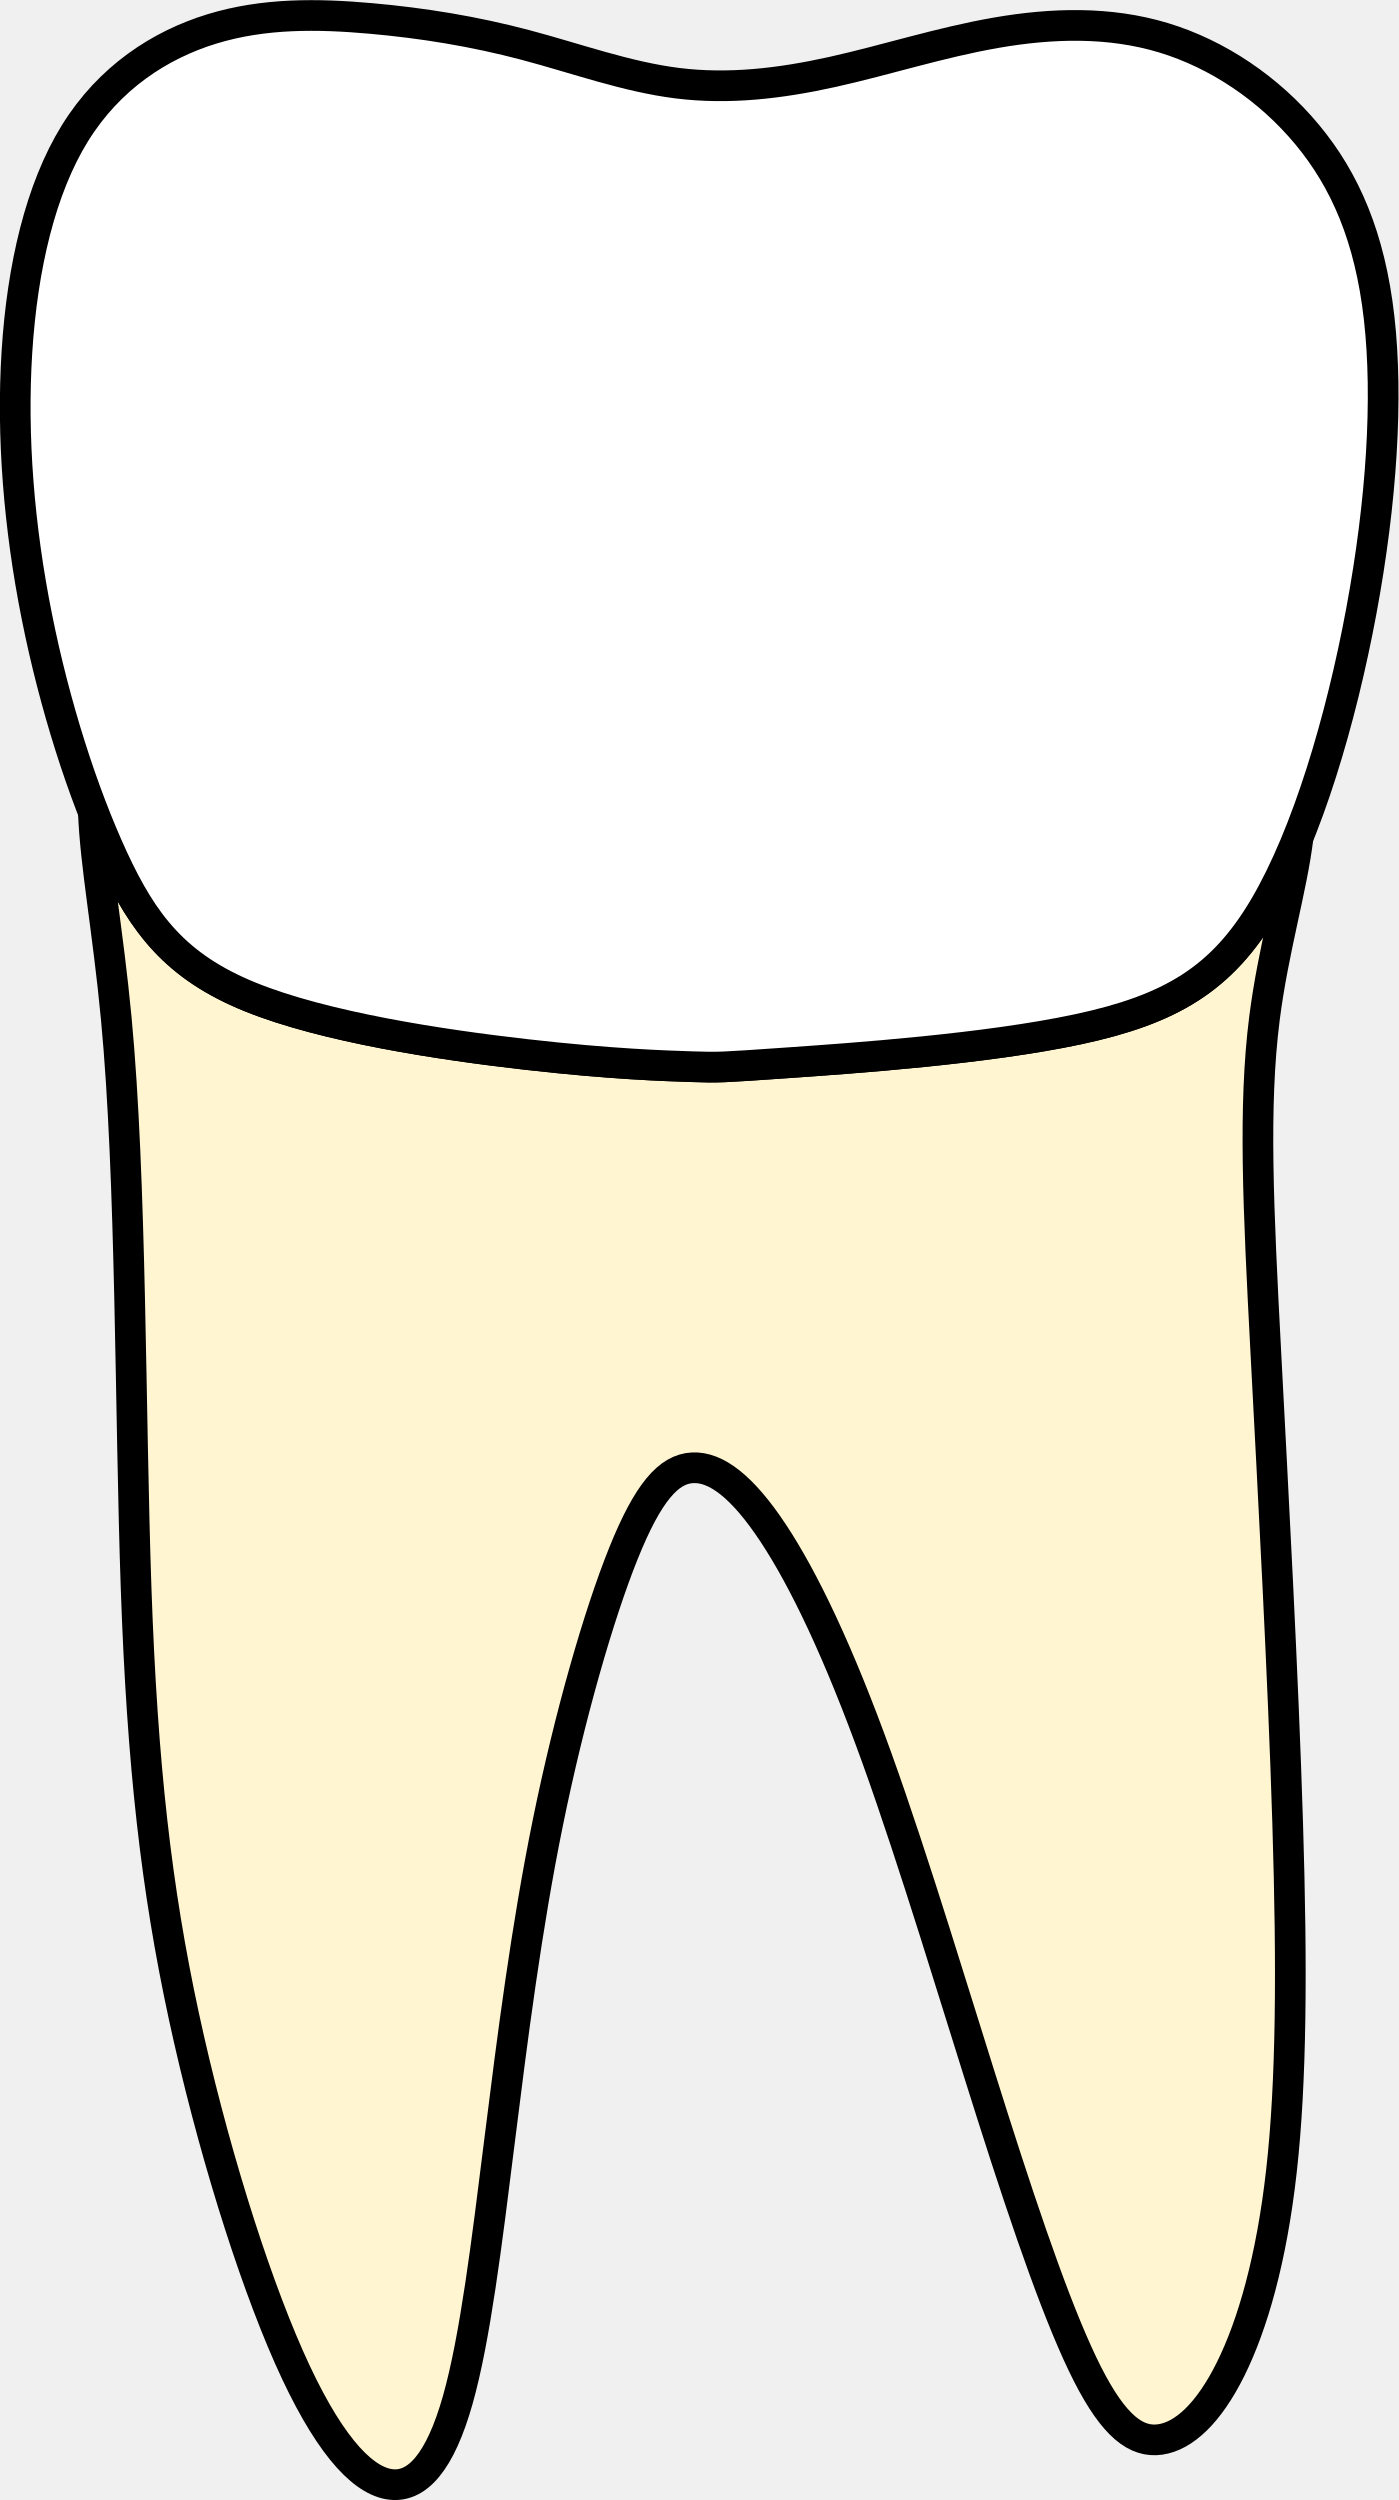
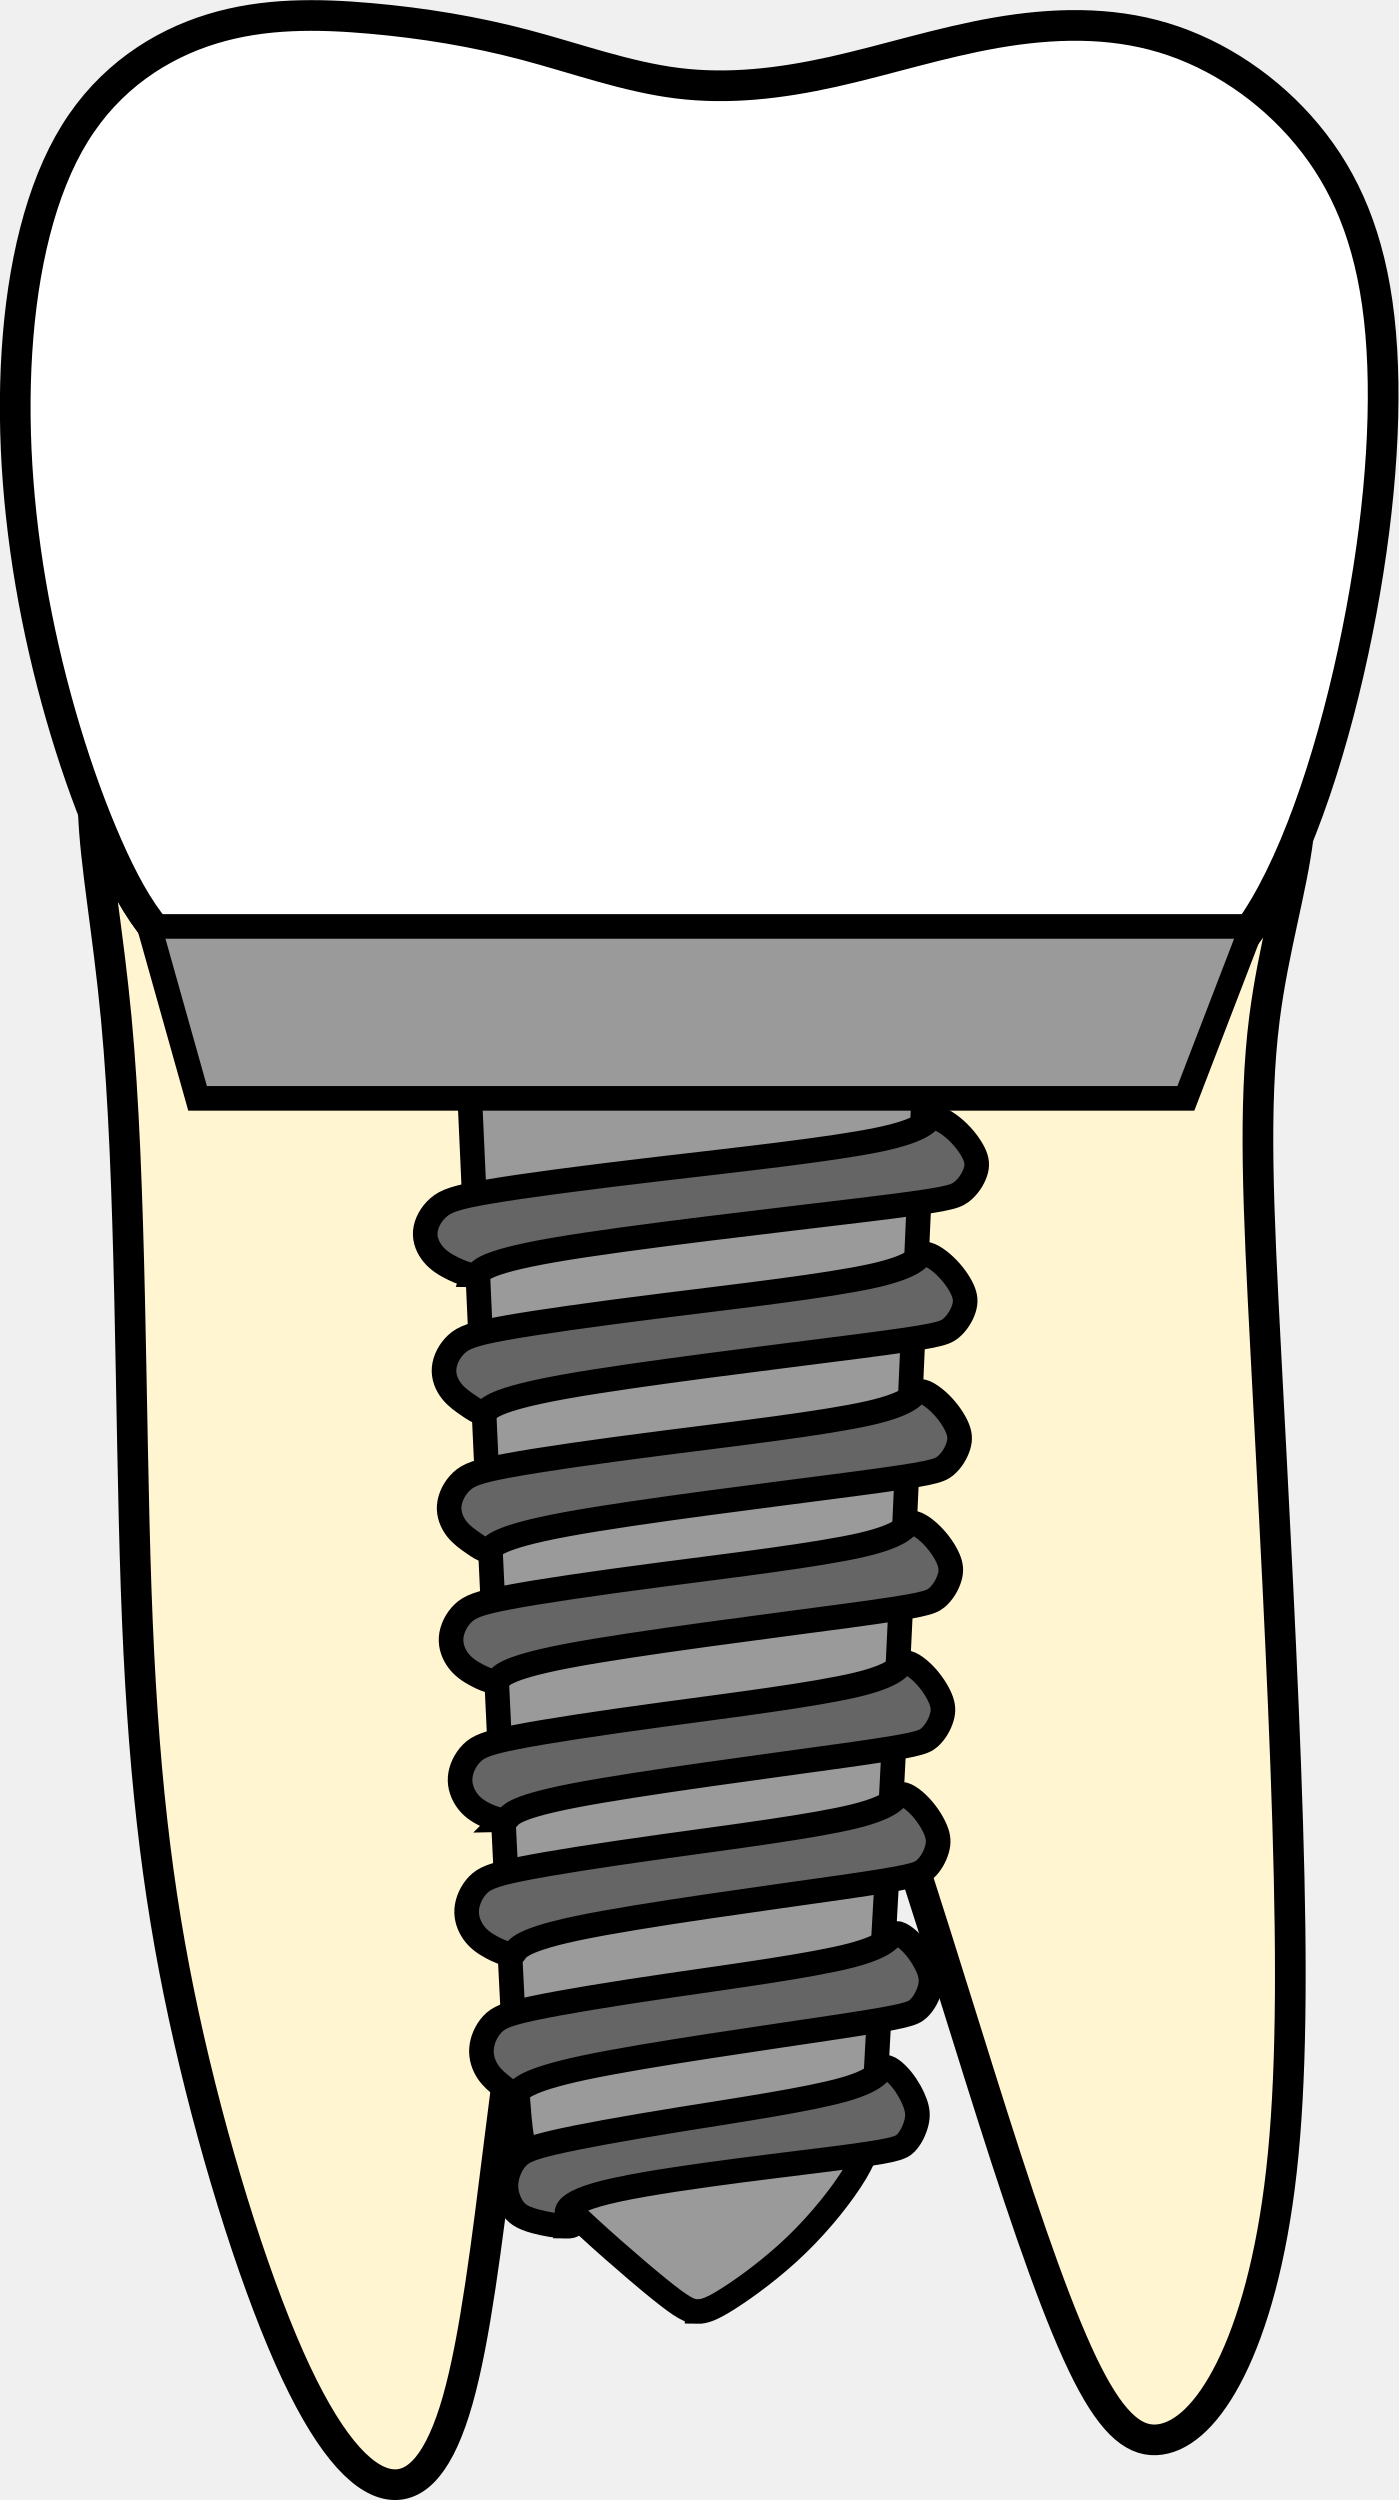
<svg xmlns="http://www.w3.org/2000/svg" width="45.58" height="81.485" viewBox="0 0 45.58 81.485" version="1.1" id="svg1" xml:space="preserve">
  <path id="tooth_36_root" style="display:inline;fill:#fff5d0;fill-opacity:1;stroke:#000000;stroke-width:1;stroke-dasharray:none" d="m 3.043,26.466 c 0.208,0.533 0.42,1.044 0.638,1.513 0.985,2.126 2.038,3.524 4.467,4.512 2.429,0.988 6.232,1.563 9.011,1.879 2.779,0.316 4.533,0.372 5.41,0.399 0.877,0.027 0.878,0.027 3.05,-0.124 2.172,-0.151 6.515,-0.454 9.524,-1.098 3.009,-0.645 4.682,-1.632 6.071,-3.991 0.39,-0.662 0.756,-1.438 1.098,-2.281 -0.2,1.678 -0.81,3.655 -1.098,5.917 -0.364,2.867 -0.202,6.186 0.041,10.822 0.243,4.636 0.567,10.588 0.715,15.389 0.148,4.801 0.123,8.45 -0.201,11.345 -0.324,2.894 -0.945,5.033 -1.66,6.473 -0.715,1.44 -1.525,2.182 -2.294,2.291 -0.769,0.11 -1.497,-0.412 -2.374,-2.14 -0.877,-1.728 -1.902,-4.664 -3.089,-8.395 -1.187,-3.731 -2.538,-8.258 -3.779,-11.7 -1.241,-3.443 -2.375,-5.801 -3.373,-7.31 -0.998,-1.509 -1.862,-2.167 -2.631,-2.126 -0.769,0.041 -1.442,0.782 -2.252,2.798 -0.81,2.016 -1.755,5.308 -2.457,8.751 -0.702,3.443 -1.159,7.037 -1.577,10.384 -0.418,3.347 -0.796,6.447 -1.363,8.45 -0.567,2.003 -1.323,2.908 -2.254,2.743 C 11.737,80.8 10.631,79.565 9.416,76.822 8.202,74.078 6.88,69.826 5.989,65.697 5.099,61.569 4.639,57.563 4.437,51.788 4.235,46.013 4.289,38.471 3.789,33.19 3.52,30.339 3.103,28.165 3.043,26.466 Z" />
  <path style="fill:#ffffff;fill-opacity:1;stroke:#000000;stroke-width:1;stroke-dasharray:none" d="m 25.619,34.644 c 2.172,-0.151 6.516,-0.453 9.525,-1.097 3.009,-0.645 4.682,-1.632 6.071,-3.991 1.39,-2.359 2.496,-6.09 3.157,-9.643 0.661,-3.553 0.877,-6.927 0.58,-9.547 C 44.656,7.746 43.847,5.881 42.605,4.386 41.364,2.891 39.691,1.766 37.924,1.231 36.156,0.696 34.295,0.751 32.473,1.066 30.652,1.382 28.871,1.958 27.144,2.342 25.417,2.726 23.744,2.918 22.085,2.712 20.425,2.506 18.779,1.903 17.12,1.464 15.46,1.025 13.787,0.751 12.074,0.6 10.36,0.449 8.606,0.422 6.906,0.943 5.207,1.464 3.561,2.534 2.441,4.345 1.321,6.155 0.727,8.706 0.552,11.463 c -0.175,2.757 0.067,5.72 0.648,8.628 0.58,2.908 1.498,5.761 2.482,7.887 0.985,2.126 2.037,3.525 4.466,4.513 2.429,0.988 6.233,1.564 9.012,1.879 2.779,0.316 4.533,0.37 5.41,0.398 0.877,0.027 0.877,0.027 3.049,-0.124 z" id="tooth_36_crown" />
-   <g id="tooth_36_implant" style="display: none">
+   <g id="tooth_36_implant">
    <path id="tooth_36_implant-1" style="fill:#9a9a9a;fill-opacity:1;stroke:#000000;stroke-width:0.802;stroke-dasharray:none" d="m 22.721,75.342 c 0.238,0.006 0.487,-0.082 1.044,-0.438 0.557,-0.357 1.42,-0.982 2.208,-1.745 0.788,-0.763 1.502,-1.664 1.909,-2.346 0.407,-0.682 0.506,-1.146 0.569,-1.728 0.063,-0.582 0.086,-1.283 0.199,-3.304 0.113,-2.021 0.314,-5.36 0.571,-10.527 0.256,-5.167 0.569,-12.46 0.882,-19.454 H 15.314 c 0.213,4.579 0.425,9.569 0.682,14.974 0.256,5.405 0.556,11.635 0.731,15.007 0.175,3.372 0.225,3.886 0.407,4.374 0.181,0.488 0.495,0.951 1.333,1.777 0.838,0.826 2.203,2.013 2.997,2.657 0.795,0.644 1.02,0.746 1.257,0.752 z M 38.652,35.8 40.808,30.196 H 4.864 l 1.576,5.604 z" />
    <path id="tooth_36_implant-2" style="fill:#656565;fill-opacity:1;stroke:#000000;stroke-width:0.802;stroke-dasharray:none" d="m 18.427,72.563 c 0.158,0.004 0.26,-0.016 0.248,-0.074 -0.032,-0.154 -0.75,-0.51 0.782,-0.956 1.532,-0.446 5.5,-0.893 7.592,-1.159 2.092,-0.266 2.309,-0.351 2.478,-0.525 0.168,-0.174 0.287,-0.437 0.342,-0.659 0.054,-0.221 0.044,-0.402 -0.041,-0.639 -0.084,-0.237 -0.242,-0.53 -0.444,-0.777 -0.201,-0.246 -0.445,-0.445 -0.571,-0.384 -0.125,0.061 -0.131,0.381 -1.294,0.713 -1.163,0.332 -3.484,0.675 -5.352,0.976 -1.868,0.301 -3.284,0.56 -4.11,0.752 -0.827,0.192 -1.063,0.317 -1.243,0.532 -0.18,0.215 -0.302,0.518 -0.321,0.803 -0.018,0.285 0.068,0.552 0.194,0.757 0.125,0.206 0.29,0.351 0.764,0.479 0.296,0.08 0.713,0.154 0.976,0.16 z m -1.669,-4.329 c 0.034,0.003 0.065,-0.004 0.092,-0.025 0.106,-0.083 0.15,-0.383 2.21,-0.819 2.061,-0.436 6.138,-1.007 8.296,-1.335 2.158,-0.328 2.396,-0.413 2.58,-0.586 0.184,-0.173 0.314,-0.433 0.373,-0.653 0.059,-0.22 0.048,-0.4 -0.044,-0.636 -0.092,-0.236 -0.264,-0.528 -0.484,-0.773 -0.22,-0.245 -0.488,-0.443 -0.625,-0.382 -0.137,0.061 -0.143,0.379 -1.414,0.71 -1.271,0.33 -3.806,0.672 -5.847,0.97 -2.041,0.299 -3.587,0.556 -4.491,0.747 -0.903,0.191 -1.163,0.317 -1.36,0.53 -0.197,0.213 -0.331,0.515 -0.35,0.798 -0.02,0.283 0.074,0.548 0.211,0.752 0.137,0.204 0.318,0.349 0.493,0.488 0.131,0.104 0.259,0.205 0.359,0.215 z m -0.134,-4.54 c 0.052,0.004 0.094,-0.002 0.122,-0.023 0.112,-0.083 -0.004,-0.387 2.076,-0.824 2.08,-0.437 6.357,-1.006 8.62,-1.333 2.264,-0.327 2.514,-0.412 2.707,-0.585 0.193,-0.172 0.329,-0.432 0.391,-0.652 0.062,-0.219 0.052,-0.397 -0.044,-0.632 -0.096,-0.235 -0.278,-0.527 -0.509,-0.771 -0.231,-0.244 -0.511,-0.441 -0.655,-0.38 -0.144,0.06 -0.151,0.379 -1.485,0.708 -1.333,0.329 -3.991,0.669 -6.132,0.967 -2.141,0.298 -3.763,0.553 -4.711,0.743 -0.947,0.19 -1.22,0.316 -1.426,0.528 -0.206,0.213 -0.345,0.514 -0.366,0.796 -0.021,0.282 0.078,0.545 0.222,0.748 0.144,0.204 0.333,0.348 0.597,0.49 0.198,0.106 0.438,0.209 0.593,0.22 z m -0.225,-4.369 c 0.05,-2.32e-4 0.091,-0.009 0.12,-0.03 0.114,-0.083 0.02,-0.349 2.163,-0.766 2.143,-0.417 6.523,-0.986 8.84,-1.312 2.318,-0.326 2.573,-0.411 2.77,-0.583 0.197,-0.172 0.338,-0.431 0.402,-0.65 0.064,-0.219 0.053,-0.398 -0.046,-0.632 -0.099,-0.235 -0.285,-0.526 -0.521,-0.77 -0.236,-0.244 -0.524,-0.441 -0.671,-0.38 -0.147,0.06 -0.155,0.378 -1.52,0.706 -1.365,0.329 -4.086,0.67 -6.278,0.967 -2.192,0.297 -3.853,0.551 -4.823,0.741 -0.97,0.19 -1.249,0.314 -1.46,0.527 -0.211,0.212 -0.356,0.513 -0.377,0.794 -0.021,0.282 0.08,0.545 0.227,0.748 0.147,0.203 0.34,0.346 0.599,0.468 0.194,0.092 0.425,0.172 0.576,0.171 z m -0.312,-4.528 c 0.048,0.002 0.088,-0.007 0.118,-0.028 0.118,-0.082 0.057,-0.369 2.293,-0.796 2.236,-0.427 6.769,-0.992 9.168,-1.317 2.399,-0.325 2.664,-0.41 2.869,-0.581 0.204,-0.172 0.348,-0.431 0.414,-0.65 0.066,-0.218 0.055,-0.396 -0.048,-0.63 -0.102,-0.234 -0.294,-0.523 -0.539,-0.766 -0.244,-0.243 -0.542,-0.441 -0.694,-0.38 -0.152,0.06 -0.16,0.377 -1.573,0.704 -1.413,0.328 -4.231,0.667 -6.5,0.963 -2.269,0.296 -3.987,0.55 -4.991,0.74 -1.004,0.189 -1.294,0.315 -1.513,0.527 -0.218,0.212 -0.365,0.512 -0.387,0.792 -0.022,0.281 0.082,0.544 0.234,0.747 0.152,0.203 0.353,0.345 0.602,0.477 0.187,0.099 0.401,0.193 0.546,0.199 z m -0.236,-4.276 c 0.038,0.003 0.072,-0.004 0.102,-0.025 0.121,-0.082 0.17,-0.382 2.509,-0.814 2.34,-0.432 6.971,-0.996 9.421,-1.321 2.45,-0.325 2.72,-0.41 2.929,-0.581 0.209,-0.171 0.357,-0.43 0.424,-0.648 0.068,-0.218 0.055,-0.395 -0.049,-0.629 -0.104,-0.234 -0.301,-0.523 -0.551,-0.766 -0.25,-0.243 -0.552,-0.439 -0.708,-0.379 -0.156,0.06 -0.163,0.376 -1.606,0.703 -1.443,0.327 -4.322,0.666 -6.639,0.962 -2.317,0.296 -4.074,0.55 -5.1,0.74 -1.026,0.189 -1.32,0.313 -1.543,0.525 -0.223,0.211 -0.375,0.51 -0.398,0.791 -0.023,0.28 0.084,0.542 0.239,0.745 0.156,0.203 0.361,0.345 0.56,0.483 0.149,0.103 0.294,0.206 0.409,0.215 z m -0.143,-4.484 c 0.039,0.003 0.075,-0.004 0.106,-0.025 0.123,-0.082 0.173,-0.379 2.562,-0.81 2.389,-0.431 7.115,-0.996 9.617,-1.321 2.502,-0.324 2.777,-0.408 2.99,-0.579 0.213,-0.171 0.364,-0.429 0.433,-0.646 0.069,-0.218 0.057,-0.395 -0.049,-0.629 -0.107,-0.233 -0.309,-0.522 -0.564,-0.764 -0.255,-0.242 -0.563,-0.439 -0.722,-0.379 -0.159,0.06 -0.168,0.376 -1.641,0.703 -1.473,0.327 -4.412,0.664 -6.778,0.96 -2.366,0.296 -4.159,0.549 -5.206,0.738 -1.047,0.189 -1.348,0.314 -1.576,0.525 -0.228,0.211 -0.382,0.509 -0.405,0.789 -0.023,0.28 0.086,0.541 0.245,0.743 0.159,0.202 0.368,0.345 0.571,0.483 0.152,0.103 0.301,0.204 0.417,0.213 z m -0.303,-4.471 c 0.054,0.002 0.099,-0.006 0.132,-0.026 0.131,-0.082 0.054,-0.372 2.516,-0.798 2.463,-0.426 7.466,-0.987 10.114,-1.31 2.648,-0.323 2.939,-0.407 3.165,-0.578 0.226,-0.17 0.385,-0.428 0.458,-0.645 0.073,-0.217 0.06,-0.393 -0.053,-0.625 -0.113,-0.232 -0.325,-0.52 -0.595,-0.761 -0.27,-0.241 -0.596,-0.437 -0.764,-0.377 -0.168,0.06 -0.177,0.374 -1.736,0.699 -1.559,0.325 -4.671,0.662 -7.174,0.956 -2.504,0.294 -4.4,0.546 -5.508,0.734 -1.108,0.188 -1.427,0.311 -1.668,0.521 -0.241,0.21 -0.405,0.507 -0.43,0.785 -0.024,0.279 0.091,0.54 0.259,0.741 0.168,0.201 0.389,0.343 0.669,0.477 0.21,0.101 0.453,0.197 0.616,0.204 z" />
  </g>
</svg>
